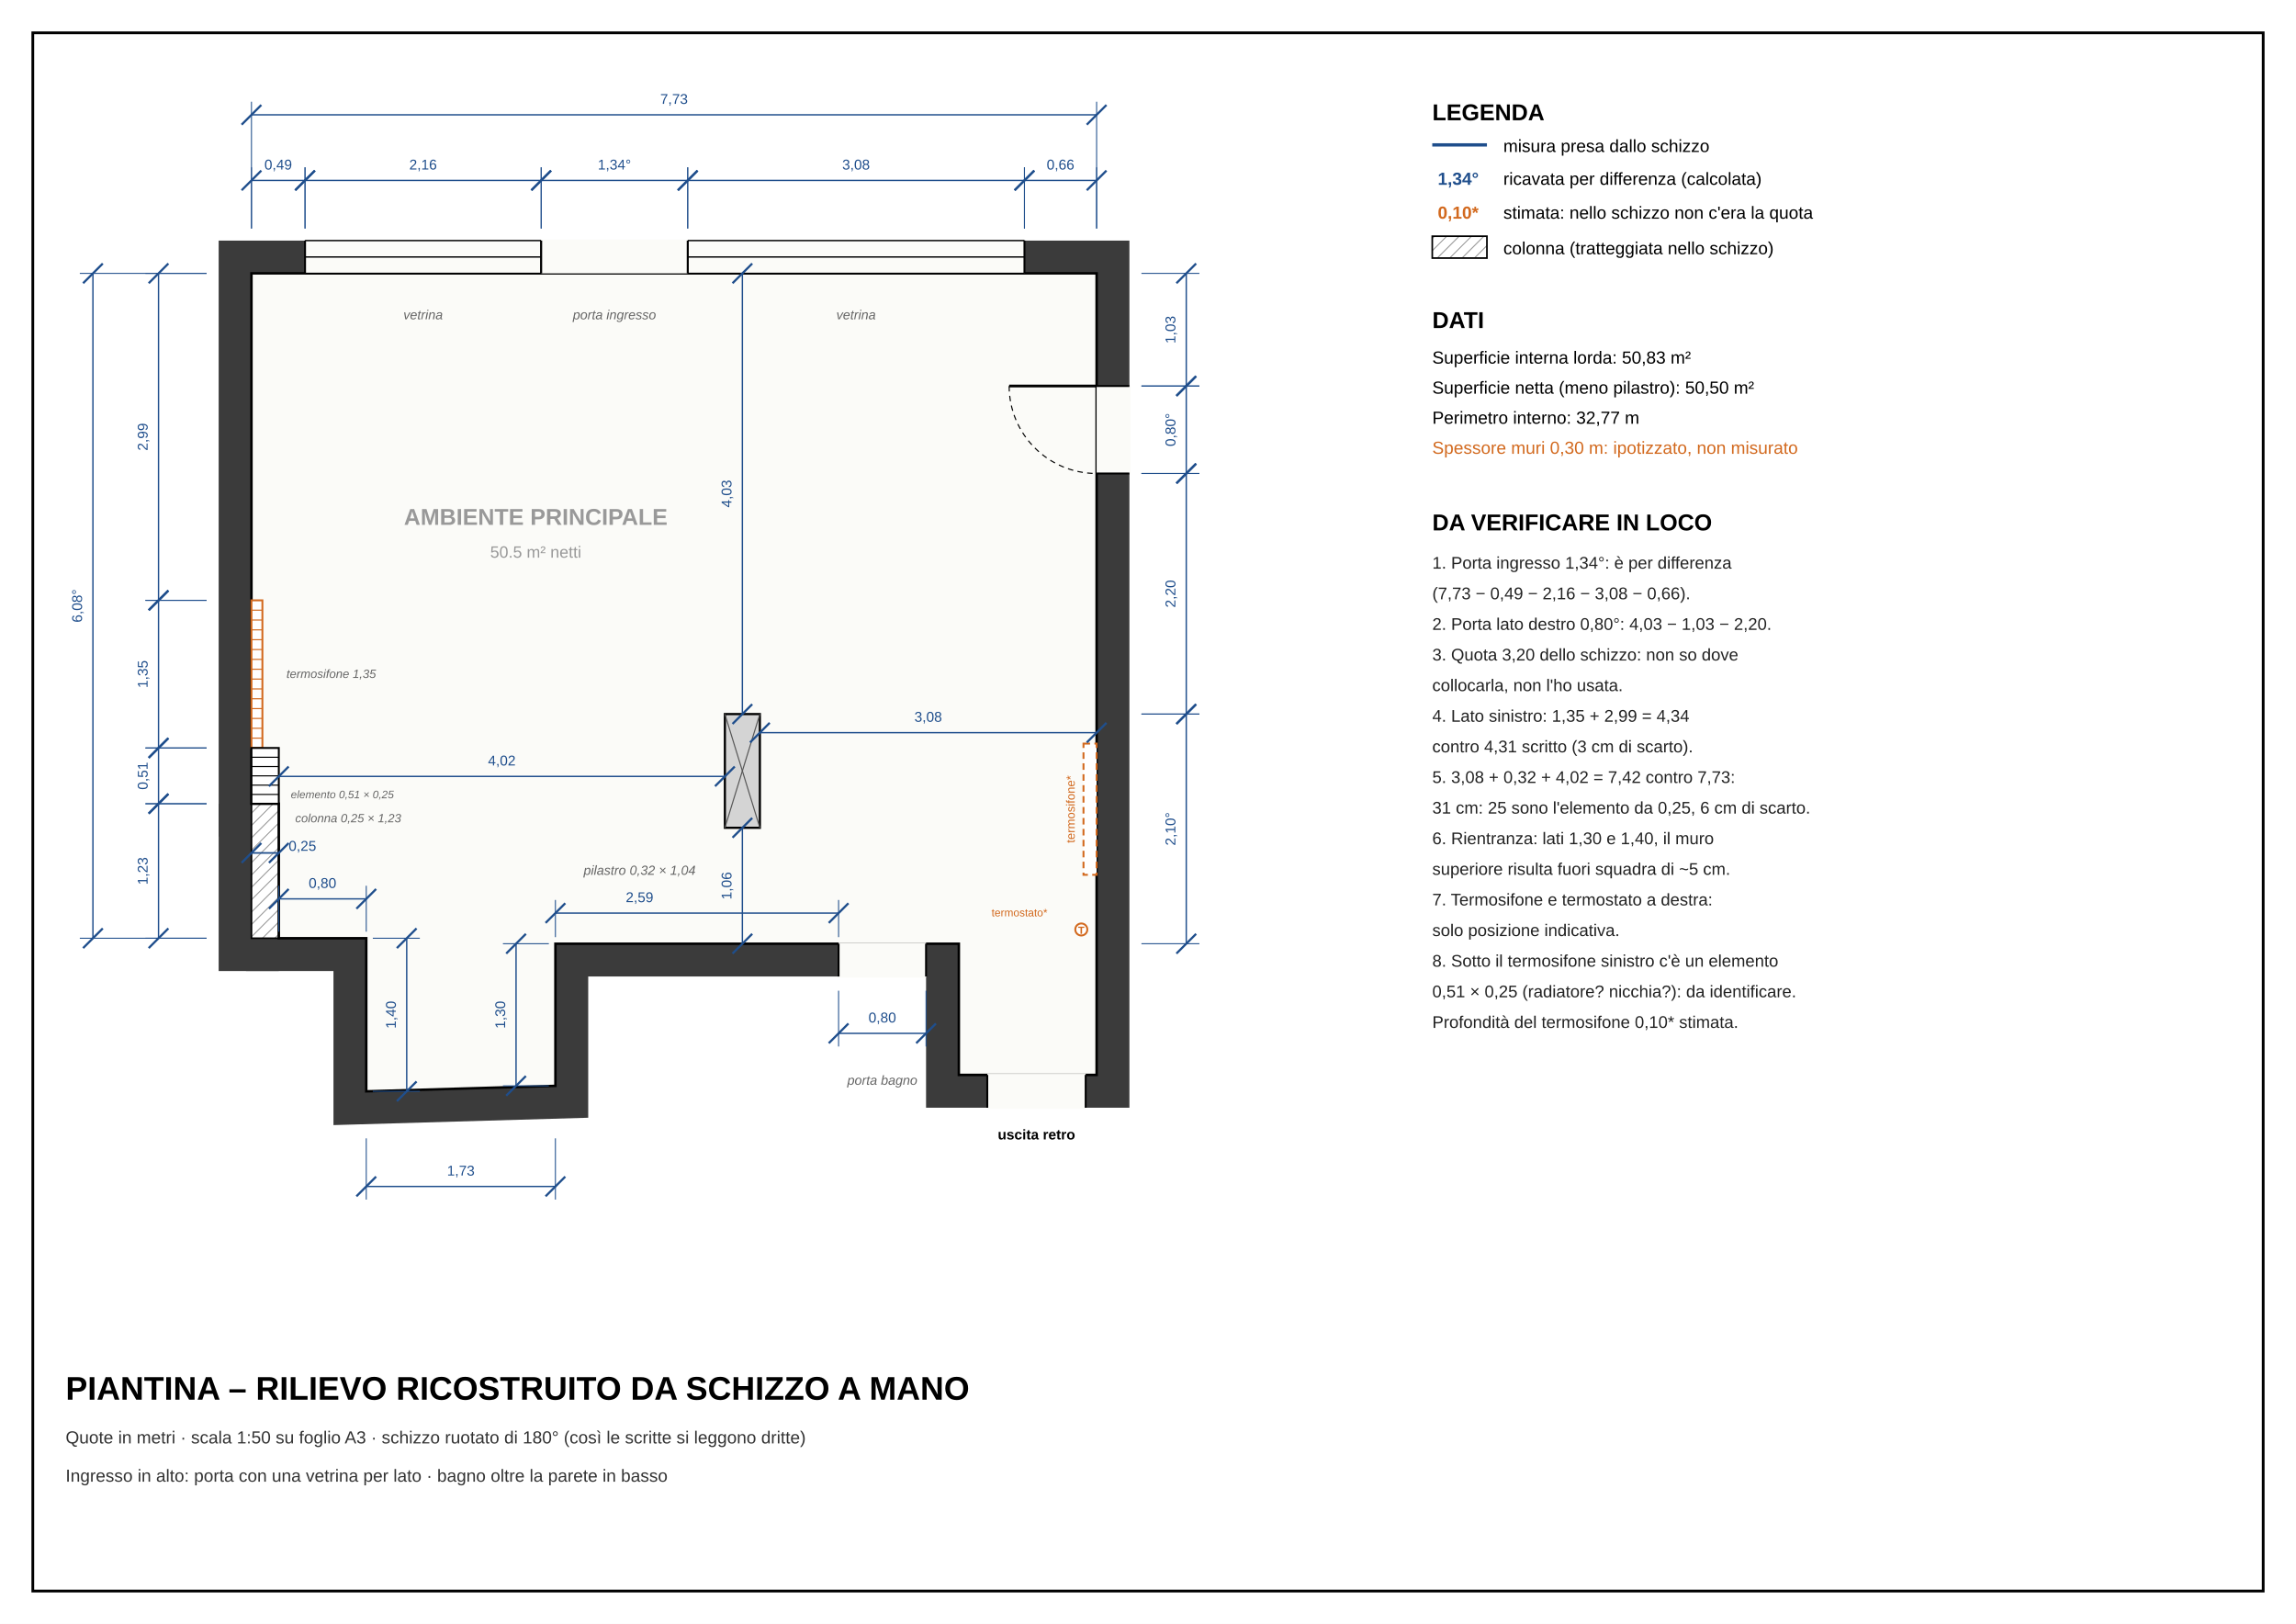
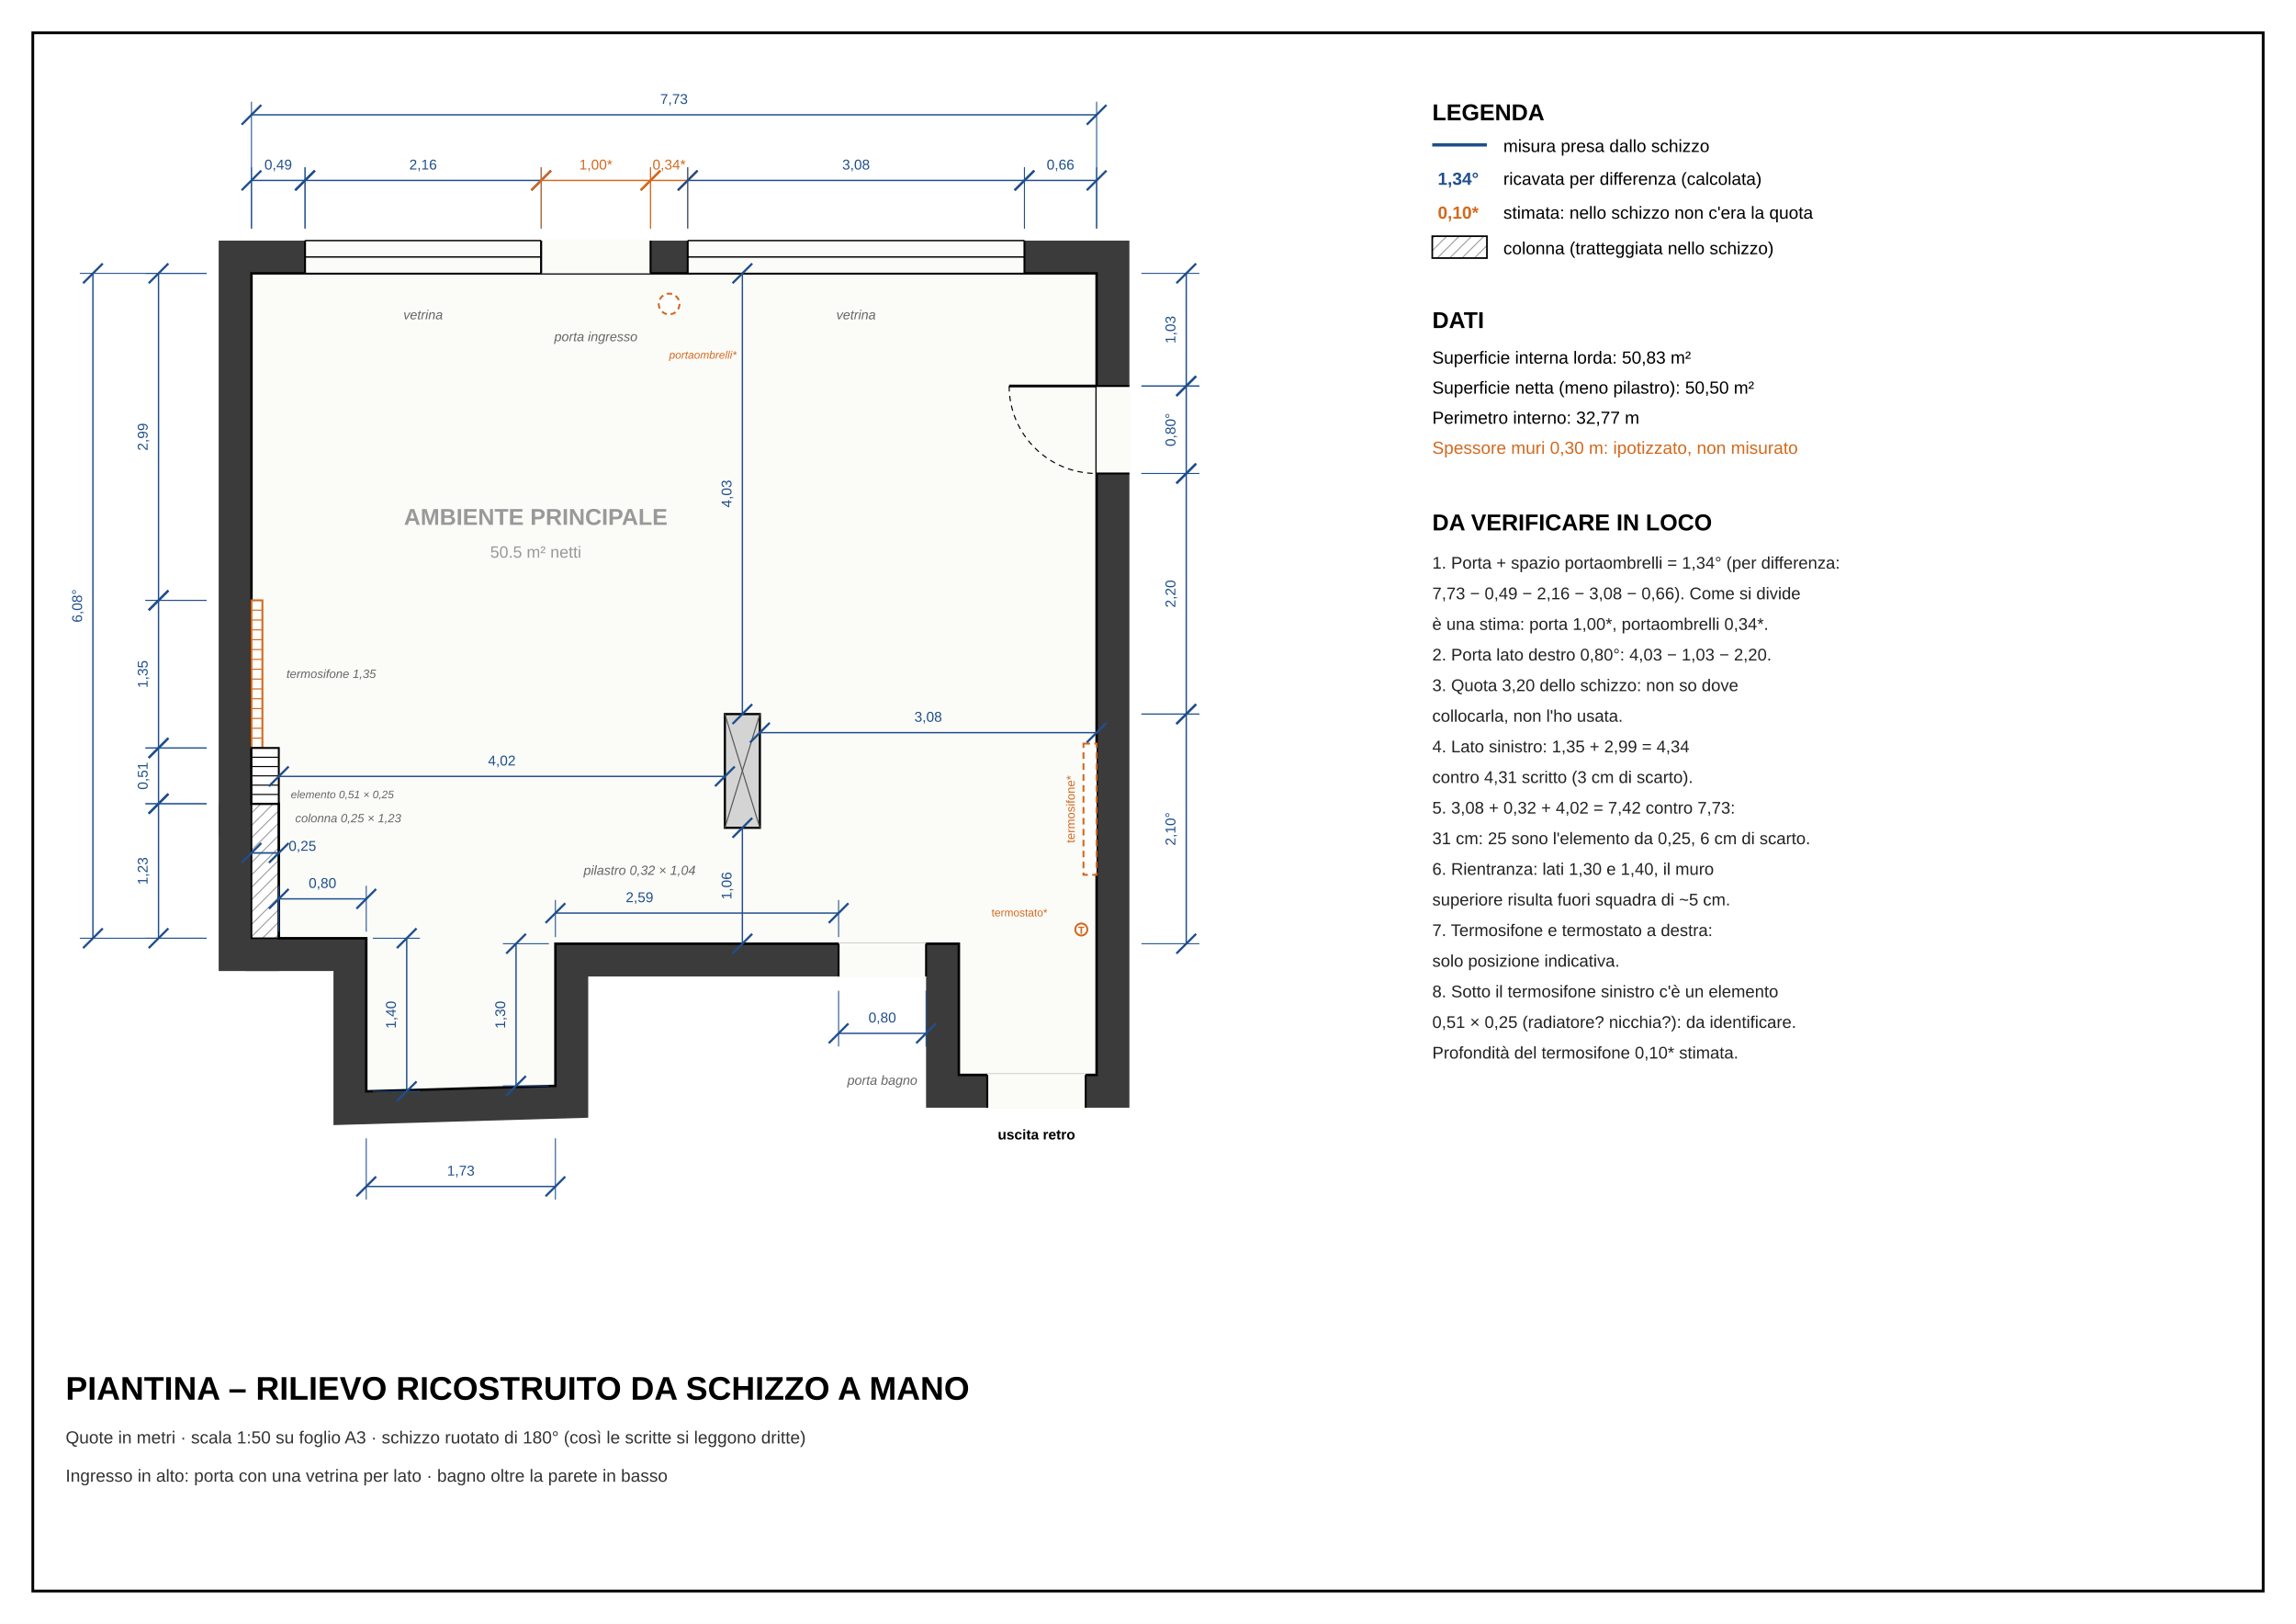
<svg xmlns="http://www.w3.org/2000/svg" width="420mm" height="297mm" viewBox="0 0 420 297" font-family="Arial, Helvetica, sans-serif">
  <defs>
    <pattern id="hatch" width="1.6" height="1.6" patternUnits="userSpaceOnUse" patternTransform="rotate(45)">
      <line x1="0" y1="0" x2="0" y2="1.6" stroke="#777" stroke-width="0.25" />
    </pattern>
  </defs>
  <rect width="420" height="297" fill="#ffffff" />
  <rect x="6" y="6" width="408" height="285" fill="none" stroke="#000" stroke-width="0.5" />
  <polygon points="46.00,50.00 200.60,50.00 200.60,196.60 175.40,196.60 175.40,172.60 101.60,172.60 101.60,198.60 67.00,199.60 67.00,171.60 51.00,171.60 51.00,147.00 46.00,147.00" fill="none" stroke="#3b3b3b" stroke-width="12.00" stroke-linejoin="miter" stroke-miterlimit="10" />
  <polygon points="46.00,50.00 200.60,50.00 200.60,196.60 175.40,196.60 175.40,172.60 101.60,172.60 101.60,198.60 67.00,199.60 67.00,171.60 51.00,171.60 51.00,147.00 46.00,147.00" fill="#fbfbf8" stroke="none" />
  <rect x="40.00" y="147.00" width="11.00" height="30.60" fill="#3b3b3b" stroke="none" stroke-width="0.25" />
  <rect x="46.00" y="147.00" width="5.00" height="24.60" fill="#fff" stroke="none" stroke-width="0.25" />
  <rect x="46.00" y="147.00" width="5.00" height="24.60" fill="url(#hatch)" stroke="#000" stroke-width="0.3" />
  <polygon points="46.00,50.00 200.60,50.00 200.60,196.60 175.40,196.60 175.40,172.60 101.60,172.60 101.60,198.60 67.00,199.60 67.00,171.60 51.00,171.60 51.00,147.00 46.00,147.00" fill="none" stroke="#000" stroke-width="0.45" stroke-linejoin="miter" />
  <rect x="55.80" y="43.80" width="43.20" height="6.20" fill="#fbfbf8" stroke="none" stroke-width="0.25" />
  <line x1="55.80" y1="44.00" x2="55.80" y2="50.00" stroke="#000" stroke-width="0.35" />
  <line x1="99.00" y1="44.00" x2="99.00" y2="50.00" stroke="#000" stroke-width="0.35" />
  <line x1="55.80" y1="44.00" x2="99.00" y2="44.00" stroke="#000" stroke-width="0.25" />
  <line x1="55.80" y1="47.00" x2="99.00" y2="47.00" stroke="#000" stroke-width="0.25" />
  <line x1="55.80" y1="50.00" x2="99.00" y2="50.00" stroke="#000" stroke-width="0.25" />
  <rect x="125.80" y="43.80" width="61.60" height="6.20" fill="#fbfbf8" stroke="none" stroke-width="0.25" />
  <line x1="125.80" y1="44.00" x2="125.80" y2="50.00" stroke="#000" stroke-width="0.35" />
  <line x1="187.40" y1="44.00" x2="187.40" y2="50.00" stroke="#000" stroke-width="0.35" />
  <line x1="125.80" y1="44.00" x2="187.40" y2="44.00" stroke="#000" stroke-width="0.25" />
  <line x1="125.80" y1="47.00" x2="187.40" y2="47.00" stroke="#000" stroke-width="0.25" />
  <line x1="125.80" y1="50.00" x2="187.40" y2="50.00" stroke="#000" stroke-width="0.25" />
-   <rect x="99.00" y="43.80" width="26.80" height="6.20" fill="#fbfbf8" stroke="none" stroke-width="0.25" />
+   <rect x="99.00" y="43.80" width="20.00" height="6.20" fill="#fbfbf8" stroke="none" stroke-width="0.25" />
  <line x1="99.00" y1="44.00" x2="99.00" y2="50.00" stroke="#000" stroke-width="0.35" />
-   <line x1="125.80" y1="44.00" x2="125.80" y2="50.00" stroke="#000" stroke-width="0.35" />
+   <line x1="119.00" y1="44.00" x2="119.00" y2="50.00" stroke="#000" stroke-width="0.35" />
+   <circle cx="122.40" cy="55.60" r="1.9" fill="#fff" stroke="#d2691e" stroke-width="0.35" stroke-dasharray="1 0.7" />
  <rect x="200.60" y="70.60" width="6.20" height="16.00" fill="#fbfbf8" stroke="none" stroke-width="0.25" />
  <line x1="200.60" y1="70.60" x2="206.60" y2="70.60" stroke="#000" stroke-width="0.35" />
  <line x1="200.60" y1="86.60" x2="206.60" y2="86.60" stroke="#000" stroke-width="0.35" />
  <line x1="200.60" y1="70.60" x2="184.60" y2="70.60" stroke="#000" stroke-width="0.5" />
  <path d="M 184.60 70.60 A 16.00 16.00 0 0 0 200.60 86.60" fill="none" stroke="#000" stroke-width="0.2" stroke-dasharray="1 0.8" />
  <rect x="153.40" y="172.40" width="16.00" height="6.40" fill="#fbfbf8" stroke="none" stroke-width="0.25" />
  <line x1="153.40" y1="172.60" x2="153.40" y2="178.60" stroke="#000" stroke-width="0.35" />
  <line x1="169.40" y1="172.60" x2="169.40" y2="178.60" stroke="#000" stroke-width="0.35" />
  <rect x="180.60" y="196.40" width="18.00" height="6.40" fill="#fbfbf8" stroke="none" stroke-width="0.25" />
  <line x1="180.60" y1="196.60" x2="180.60" y2="202.60" stroke="#000" stroke-width="0.35" />
  <line x1="198.60" y1="196.60" x2="198.60" y2="202.60" stroke="#000" stroke-width="0.35" />
  <rect x="180.60" y="196.40" width="18.00" height="6.40" fill="none" stroke="none" stroke-width="0.25" />
  <rect x="132.60" y="130.60" width="6.40" height="20.80" fill="#d4d4d4" stroke="#000" stroke-width="0.4" />
  <line x1="132.60" y1="130.60" x2="139.00" y2="151.40" stroke="#555" stroke-width="0.2" />
  <line x1="139.00" y1="130.60" x2="132.60" y2="151.40" stroke="#555" stroke-width="0.2" />
  <rect x="46.00" y="109.80" width="2.00" height="27.00" fill="#fff" stroke="#d2691e" stroke-width="0.35" />
  <line x1="46.00" y1="111.60" x2="48.00" y2="111.60" stroke="#d2691e" stroke-width="0.2" />
  <line x1="46.00" y1="113.40" x2="48.00" y2="113.40" stroke="#d2691e" stroke-width="0.2" />
  <line x1="46.00" y1="115.20" x2="48.00" y2="115.20" stroke="#d2691e" stroke-width="0.2" />
  <line x1="46.00" y1="117.00" x2="48.00" y2="117.00" stroke="#d2691e" stroke-width="0.2" />
  <line x1="46.00" y1="118.80" x2="48.00" y2="118.80" stroke="#d2691e" stroke-width="0.2" />
  <line x1="46.00" y1="120.60" x2="48.00" y2="120.60" stroke="#d2691e" stroke-width="0.2" />
  <line x1="46.00" y1="122.40" x2="48.00" y2="122.40" stroke="#d2691e" stroke-width="0.2" />
  <line x1="46.00" y1="124.20" x2="48.00" y2="124.20" stroke="#d2691e" stroke-width="0.2" />
  <line x1="46.00" y1="126.00" x2="48.00" y2="126.00" stroke="#d2691e" stroke-width="0.2" />
  <line x1="46.00" y1="127.80" x2="48.00" y2="127.80" stroke="#d2691e" stroke-width="0.2" />
  <line x1="46.00" y1="129.60" x2="48.00" y2="129.60" stroke="#d2691e" stroke-width="0.2" />
  <line x1="46.00" y1="131.40" x2="48.00" y2="131.40" stroke="#d2691e" stroke-width="0.2" />
  <line x1="46.00" y1="133.20" x2="48.00" y2="133.20" stroke="#d2691e" stroke-width="0.2" />
  <line x1="46.00" y1="135.00" x2="48.00" y2="135.00" stroke="#d2691e" stroke-width="0.2" />
  <rect x="46.00" y="136.80" width="5.00" height="10.20" fill="#fff" stroke="#000" stroke-width="0.35" />
  <line x1="46.00" y1="138.50" x2="51.00" y2="138.50" stroke="#000" stroke-width="0.2" />
  <line x1="46.00" y1="140.20" x2="51.00" y2="140.20" stroke="#000" stroke-width="0.2" />
  <line x1="46.00" y1="141.90" x2="51.00" y2="141.90" stroke="#000" stroke-width="0.2" />
  <line x1="46.00" y1="143.60" x2="51.00" y2="143.60" stroke="#000" stroke-width="0.2" />
  <line x1="46.00" y1="145.30" x2="51.00" y2="145.30" stroke="#000" stroke-width="0.2" />
  <rect x="198.20" y="136.00" width="2.40" height="24.00" fill="#fff" stroke="#d2691e" stroke-width="0.35" stroke-dasharray="1.2 0.8" />
  <text x="196.60" y="148.00" font-size="2.2" fill="#d2691e" text-anchor="middle" font-weight="normal" font-style="normal" transform="rotate(-90 196.60 148.00)">termosifone*</text>
  <circle cx="197.80" cy="170.00" r="1.1" fill="#fff" stroke="#d2691e" stroke-width="0.35" />
  <text x="197.80" y="170.80" font-size="1.9" fill="#d2691e" text-anchor="middle" font-weight="bold">T</text>
  <text x="191.60" y="167.60" font-size="2.0" fill="#d2691e" text-anchor="end" font-weight="normal" font-style="normal">termostato*</text>
  <text x="77.40" y="58.40" font-size="2.4" fill="#666666" text-anchor="middle" font-weight="normal" font-style="italic">vetrina</text>
  <text x="156.60" y="58.40" font-size="2.4" fill="#666666" text-anchor="middle" font-weight="normal" font-style="italic">vetrina</text>
-   <text x="112.40" y="58.40" font-size="2.4" fill="#666666" text-anchor="middle" font-weight="normal" font-style="italic">porta ingresso</text>
+   <text x="109.00" y="62.40" font-size="2.4" fill="#666666" text-anchor="middle" font-weight="normal" font-style="italic">porta ingresso</text>
+   <text x="122.40" y="65.60" font-size="2.0" fill="#d2691e" text-anchor="start" font-weight="normal" font-style="italic">portaombrelli*</text>
  <text x="117.00" y="160.00" font-size="2.4" fill="#666666" text-anchor="middle" font-weight="normal" font-style="italic">pilastro 0,32 × 1,04</text>
  <text x="52.40" y="124.00" font-size="2.2" fill="#666666" text-anchor="start" font-weight="normal" font-style="italic">termosifone 1,35</text>
  <text x="53.20" y="146.00" font-size="2.0" fill="#666666" text-anchor="start" font-weight="normal" font-style="italic">elemento 0,51 × 0,25</text>
  <text x="54.00" y="150.40" font-size="2.2" fill="#666666" text-anchor="start" font-weight="normal" font-style="italic">colonna 0,25 × 1,23</text>
  <text x="161.40" y="198.40" font-size="2.4" fill="#666666" text-anchor="middle" font-weight="normal" font-style="italic">porta bagno</text>
  <text x="189.60" y="208.40" font-size="2.6" fill="#000" text-anchor="middle" font-weight="bold" font-style="normal">uscita retro</text>
  <text x="98.00" y="96.00" font-size="4.2" fill="#999" text-anchor="middle" font-weight="bold" font-style="normal">AMBIENTE PRINCIPALE</text>
  <text x="98.00" y="102.00" font-size="3.0" fill="#999" text-anchor="middle" font-weight="normal" font-style="normal">50.5 m² netti</text>
  <line x1="46.00" y1="41.80" x2="46.00" y2="30.60" stroke="#1f4e8c" stroke-width="0.18" />
  <line x1="55.80" y1="41.80" x2="55.80" y2="30.60" stroke="#1f4e8c" stroke-width="0.18" />
  <line x1="46.00" y1="33.00" x2="55.80" y2="33.00" stroke="#1f4e8c" stroke-width="0.25" />
  <line x1="44.20" y1="34.80" x2="47.80" y2="31.20" stroke="#1f4e8c" stroke-width="0.4" />
  <line x1="54.00" y1="34.80" x2="57.60" y2="31.20" stroke="#1f4e8c" stroke-width="0.4" />
  <text x="50.90" y="31.00" font-size="2.6" fill="#1f4e8c" text-anchor="middle" font-weight="normal" font-style="normal">0,49</text>
  <line x1="55.80" y1="41.80" x2="55.80" y2="30.60" stroke="#1f4e8c" stroke-width="0.18" />
  <line x1="99.00" y1="41.80" x2="99.00" y2="30.60" stroke="#1f4e8c" stroke-width="0.18" />
  <line x1="55.80" y1="33.00" x2="99.00" y2="33.00" stroke="#1f4e8c" stroke-width="0.25" />
  <line x1="54.00" y1="34.80" x2="57.60" y2="31.20" stroke="#1f4e8c" stroke-width="0.4" />
  <line x1="97.20" y1="34.80" x2="100.80" y2="31.20" stroke="#1f4e8c" stroke-width="0.4" />
  <text x="77.40" y="31.00" font-size="2.6" fill="#1f4e8c" text-anchor="middle" font-weight="normal" font-style="normal">2,16</text>
-   <line x1="99.00" y1="41.80" x2="99.00" y2="30.60" stroke="#1f4e8c" stroke-width="0.18" />
-   <line x1="125.80" y1="41.80" x2="125.80" y2="30.60" stroke="#1f4e8c" stroke-width="0.18" />
-   <line x1="99.00" y1="33.00" x2="125.80" y2="33.00" stroke="#1f4e8c" stroke-width="0.25" />
-   <line x1="97.20" y1="34.80" x2="100.80" y2="31.20" stroke="#1f4e8c" stroke-width="0.4" />
-   <line x1="124.00" y1="34.80" x2="127.60" y2="31.20" stroke="#1f4e8c" stroke-width="0.4" />
-   <text x="112.40" y="31.00" font-size="2.6" fill="#1f4e8c" text-anchor="middle" font-weight="normal" font-style="normal">1,34°</text>
+   <line x1="99.00" y1="41.80" x2="99.00" y2="30.60" stroke="#d2691e" stroke-width="0.18" />
+   <line x1="119.00" y1="41.80" x2="119.00" y2="30.60" stroke="#d2691e" stroke-width="0.18" />
+   <line x1="99.00" y1="33.00" x2="119.00" y2="33.00" stroke="#d2691e" stroke-width="0.25" />
+   <line x1="97.20" y1="34.80" x2="100.80" y2="31.20" stroke="#d2691e" stroke-width="0.4" />
+   <line x1="117.20" y1="34.80" x2="120.80" y2="31.20" stroke="#d2691e" stroke-width="0.4" />
+   <text x="109.00" y="31.00" font-size="2.6" fill="#d2691e" text-anchor="middle" font-weight="normal" font-style="normal">1,00*</text>
+   <line x1="119.00" y1="41.80" x2="119.00" y2="30.60" stroke="#d2691e" stroke-width="0.18" />
+   <line x1="125.80" y1="41.80" x2="125.80" y2="30.60" stroke="#d2691e" stroke-width="0.18" />
+   <line x1="119.00" y1="33.00" x2="125.80" y2="33.00" stroke="#d2691e" stroke-width="0.25" />
+   <line x1="117.20" y1="34.80" x2="120.80" y2="31.20" stroke="#d2691e" stroke-width="0.4" />
+   <line x1="124.00" y1="34.80" x2="127.60" y2="31.20" stroke="#d2691e" stroke-width="0.4" />
+   <text x="122.40" y="31.00" font-size="2.6" fill="#d2691e" text-anchor="middle" font-weight="normal" font-style="normal">0,34*</text>
  <line x1="125.80" y1="41.80" x2="125.80" y2="30.60" stroke="#1f4e8c" stroke-width="0.18" />
  <line x1="187.40" y1="41.80" x2="187.40" y2="30.60" stroke="#1f4e8c" stroke-width="0.18" />
  <line x1="125.80" y1="33.00" x2="187.40" y2="33.00" stroke="#1f4e8c" stroke-width="0.25" />
  <line x1="124.00" y1="34.80" x2="127.60" y2="31.20" stroke="#1f4e8c" stroke-width="0.4" />
  <line x1="185.60" y1="34.80" x2="189.20" y2="31.20" stroke="#1f4e8c" stroke-width="0.4" />
  <text x="156.60" y="31.00" font-size="2.6" fill="#1f4e8c" text-anchor="middle" font-weight="normal" font-style="normal">3,08</text>
  <line x1="187.40" y1="41.80" x2="187.40" y2="30.60" stroke="#1f4e8c" stroke-width="0.18" />
  <line x1="200.60" y1="41.80" x2="200.60" y2="30.60" stroke="#1f4e8c" stroke-width="0.18" />
  <line x1="187.40" y1="33.00" x2="200.60" y2="33.00" stroke="#1f4e8c" stroke-width="0.25" />
  <line x1="185.60" y1="34.80" x2="189.20" y2="31.20" stroke="#1f4e8c" stroke-width="0.4" />
  <line x1="198.80" y1="34.80" x2="202.40" y2="31.20" stroke="#1f4e8c" stroke-width="0.4" />
  <text x="194.00" y="31.00" font-size="2.6" fill="#1f4e8c" text-anchor="middle" font-weight="normal" font-style="normal">0,66</text>
  <line x1="46.00" y1="41.80" x2="46.00" y2="18.60" stroke="#1f4e8c" stroke-width="0.18" />
  <line x1="200.60" y1="41.80" x2="200.60" y2="18.60" stroke="#1f4e8c" stroke-width="0.18" />
  <line x1="46.00" y1="21.00" x2="200.60" y2="21.00" stroke="#1f4e8c" stroke-width="0.25" />
  <line x1="44.20" y1="22.80" x2="47.80" y2="19.20" stroke="#1f4e8c" stroke-width="0.4" />
  <line x1="198.80" y1="22.80" x2="202.40" y2="19.20" stroke="#1f4e8c" stroke-width="0.4" />
  <text x="123.30" y="19.00" font-size="2.6" fill="#1f4e8c" text-anchor="middle" font-weight="normal" font-style="normal">7,73</text>
  <line x1="208.80" y1="50.00" x2="219.40" y2="50.00" stroke="#1f4e8c" stroke-width="0.18" />
  <line x1="208.80" y1="70.60" x2="219.40" y2="70.60" stroke="#1f4e8c" stroke-width="0.18" />
  <line x1="217.00" y1="50.00" x2="217.00" y2="70.60" stroke="#1f4e8c" stroke-width="0.25" />
  <line x1="215.20" y1="51.80" x2="218.80" y2="48.20" stroke="#1f4e8c" stroke-width="0.4" />
  <line x1="215.20" y1="72.40" x2="218.80" y2="68.80" stroke="#1f4e8c" stroke-width="0.4" />
  <text x="215.00" y="60.30" font-size="2.6" fill="#1f4e8c" text-anchor="middle" font-weight="normal" font-style="normal" transform="rotate(-90 215.00 60.30)">1,03</text>
  <line x1="208.80" y1="70.60" x2="219.40" y2="70.60" stroke="#1f4e8c" stroke-width="0.18" />
  <line x1="208.80" y1="86.60" x2="219.40" y2="86.60" stroke="#1f4e8c" stroke-width="0.18" />
  <line x1="217.00" y1="70.60" x2="217.00" y2="86.60" stroke="#1f4e8c" stroke-width="0.25" />
  <line x1="215.20" y1="72.40" x2="218.80" y2="68.80" stroke="#1f4e8c" stroke-width="0.4" />
  <line x1="215.20" y1="88.40" x2="218.80" y2="84.80" stroke="#1f4e8c" stroke-width="0.4" />
  <text x="215.00" y="78.60" font-size="2.6" fill="#1f4e8c" text-anchor="middle" font-weight="normal" font-style="normal" transform="rotate(-90 215.00 78.60)">0,80°</text>
  <line x1="208.80" y1="86.60" x2="219.40" y2="86.60" stroke="#1f4e8c" stroke-width="0.18" />
  <line x1="208.80" y1="130.60" x2="219.40" y2="130.60" stroke="#1f4e8c" stroke-width="0.18" />
  <line x1="217.00" y1="86.60" x2="217.00" y2="130.60" stroke="#1f4e8c" stroke-width="0.25" />
  <line x1="215.20" y1="88.40" x2="218.80" y2="84.80" stroke="#1f4e8c" stroke-width="0.4" />
  <line x1="215.20" y1="132.40" x2="218.80" y2="128.80" stroke="#1f4e8c" stroke-width="0.4" />
  <text x="215.00" y="108.60" font-size="2.6" fill="#1f4e8c" text-anchor="middle" font-weight="normal" font-style="normal" transform="rotate(-90 215.00 108.60)">2,20</text>
  <line x1="208.80" y1="130.60" x2="219.40" y2="130.60" stroke="#1f4e8c" stroke-width="0.18" />
  <line x1="208.80" y1="172.60" x2="219.40" y2="172.60" stroke="#1f4e8c" stroke-width="0.18" />
  <line x1="217.00" y1="130.60" x2="217.00" y2="172.60" stroke="#1f4e8c" stroke-width="0.25" />
  <line x1="215.20" y1="132.40" x2="218.80" y2="128.80" stroke="#1f4e8c" stroke-width="0.4" />
  <line x1="215.20" y1="174.40" x2="218.80" y2="170.80" stroke="#1f4e8c" stroke-width="0.4" />
  <text x="215.00" y="151.60" font-size="2.6" fill="#1f4e8c" text-anchor="middle" font-weight="normal" font-style="normal" transform="rotate(-90 215.00 151.60)">2,10°</text>
  <line x1="37.80" y1="50.00" x2="26.60" y2="50.00" stroke="#1f4e8c" stroke-width="0.18" />
  <line x1="37.80" y1="109.80" x2="26.60" y2="109.80" stroke="#1f4e8c" stroke-width="0.18" />
  <line x1="29.00" y1="50.00" x2="29.00" y2="109.80" stroke="#1f4e8c" stroke-width="0.25" />
  <line x1="27.20" y1="51.80" x2="30.80" y2="48.20" stroke="#1f4e8c" stroke-width="0.4" />
  <line x1="27.20" y1="111.60" x2="30.80" y2="108.00" stroke="#1f4e8c" stroke-width="0.4" />
  <text x="27.00" y="79.90" font-size="2.6" fill="#1f4e8c" text-anchor="middle" font-weight="normal" font-style="normal" transform="rotate(-90 27.00 79.90)">2,99</text>
  <line x1="37.80" y1="109.80" x2="26.60" y2="109.80" stroke="#1f4e8c" stroke-width="0.18" />
  <line x1="37.80" y1="136.80" x2="26.60" y2="136.80" stroke="#1f4e8c" stroke-width="0.18" />
  <line x1="29.00" y1="109.80" x2="29.00" y2="136.80" stroke="#1f4e8c" stroke-width="0.25" />
  <line x1="27.20" y1="111.60" x2="30.80" y2="108.00" stroke="#1f4e8c" stroke-width="0.4" />
  <line x1="27.20" y1="138.60" x2="30.80" y2="135.00" stroke="#1f4e8c" stroke-width="0.4" />
  <text x="27.00" y="123.30" font-size="2.6" fill="#1f4e8c" text-anchor="middle" font-weight="normal" font-style="normal" transform="rotate(-90 27.00 123.30)">1,35</text>
  <line x1="37.80" y1="136.80" x2="26.60" y2="136.80" stroke="#1f4e8c" stroke-width="0.18" />
  <line x1="37.80" y1="147.00" x2="26.60" y2="147.00" stroke="#1f4e8c" stroke-width="0.18" />
  <line x1="29.00" y1="136.80" x2="29.00" y2="147.00" stroke="#1f4e8c" stroke-width="0.25" />
  <line x1="27.20" y1="138.60" x2="30.80" y2="135.00" stroke="#1f4e8c" stroke-width="0.4" />
  <line x1="27.20" y1="148.80" x2="30.80" y2="145.20" stroke="#1f4e8c" stroke-width="0.4" />
  <text x="27.00" y="141.90" font-size="2.6" fill="#1f4e8c" text-anchor="middle" font-weight="normal" font-style="normal" transform="rotate(-90 27.00 141.90)">0,51</text>
  <line x1="37.80" y1="147.00" x2="26.60" y2="147.00" stroke="#1f4e8c" stroke-width="0.18" />
  <line x1="37.80" y1="171.60" x2="26.60" y2="171.60" stroke="#1f4e8c" stroke-width="0.18" />
  <line x1="29.00" y1="147.00" x2="29.00" y2="171.60" stroke="#1f4e8c" stroke-width="0.25" />
  <line x1="27.20" y1="148.80" x2="30.80" y2="145.20" stroke="#1f4e8c" stroke-width="0.4" />
  <line x1="27.20" y1="173.40" x2="30.80" y2="169.80" stroke="#1f4e8c" stroke-width="0.4" />
  <text x="27.00" y="159.30" font-size="2.6" fill="#1f4e8c" text-anchor="middle" font-weight="normal" font-style="normal" transform="rotate(-90 27.00 159.30)">1,23</text>
  <line x1="37.80" y1="50.00" x2="14.60" y2="50.00" stroke="#1f4e8c" stroke-width="0.18" />
  <line x1="37.80" y1="171.60" x2="14.60" y2="171.60" stroke="#1f4e8c" stroke-width="0.18" />
  <line x1="17.00" y1="50.00" x2="17.00" y2="171.60" stroke="#1f4e8c" stroke-width="0.25" />
  <line x1="15.20" y1="51.80" x2="18.80" y2="48.20" stroke="#1f4e8c" stroke-width="0.4" />
  <line x1="15.20" y1="173.40" x2="18.80" y2="169.80" stroke="#1f4e8c" stroke-width="0.4" />
  <text x="15.00" y="110.80" font-size="2.6" fill="#1f4e8c" text-anchor="middle" font-weight="normal" font-style="normal" transform="rotate(-90 15.00 110.80)">6,08°</text>
  <line x1="139.00" y1="134.00" x2="200.60" y2="134.00" stroke="#1f4e8c" stroke-width="0.25" />
  <line x1="137.20" y1="135.80" x2="140.80" y2="132.20" stroke="#1f4e8c" stroke-width="0.4" />
  <line x1="198.80" y1="135.80" x2="202.40" y2="132.20" stroke="#1f4e8c" stroke-width="0.4" />
  <text x="169.80" y="132.00" font-size="2.6" fill="#1f4e8c" text-anchor="middle" font-weight="normal" font-style="normal">3,08</text>
  <line x1="51.00" y1="142.00" x2="132.60" y2="142.00" stroke="#1f4e8c" stroke-width="0.25" />
  <line x1="49.20" y1="143.80" x2="52.80" y2="140.20" stroke="#1f4e8c" stroke-width="0.4" />
  <line x1="130.80" y1="143.80" x2="134.40" y2="140.20" stroke="#1f4e8c" stroke-width="0.4" />
  <text x="91.80" y="140.00" font-size="2.6" fill="#1f4e8c" text-anchor="middle" font-weight="normal" font-style="normal">4,02</text>
  <line x1="135.80" y1="50.00" x2="135.80" y2="130.60" stroke="#1f4e8c" stroke-width="0.25" />
  <line x1="134.00" y1="51.80" x2="137.60" y2="48.20" stroke="#1f4e8c" stroke-width="0.4" />
  <line x1="134.00" y1="132.40" x2="137.60" y2="128.80" stroke="#1f4e8c" stroke-width="0.4" />
  <text x="133.80" y="90.30" font-size="2.6" fill="#1f4e8c" text-anchor="middle" font-weight="normal" font-style="normal" transform="rotate(-90 133.80 90.30)">4,03</text>
  <line x1="135.80" y1="151.40" x2="135.80" y2="172.60" stroke="#1f4e8c" stroke-width="0.25" />
  <line x1="134.00" y1="153.20" x2="137.60" y2="149.60" stroke="#1f4e8c" stroke-width="0.4" />
  <line x1="134.00" y1="174.40" x2="137.60" y2="170.80" stroke="#1f4e8c" stroke-width="0.4" />
  <text x="133.80" y="162.00" font-size="2.6" fill="#1f4e8c" text-anchor="middle" font-weight="normal" font-style="normal" transform="rotate(-90 133.80 162.00)">1,06</text>
  <line x1="46.00" y1="156.00" x2="51.00" y2="156.00" stroke="#1f4e8c" stroke-width="0.3" />
  <line x1="44.20" y1="157.80" x2="47.80" y2="154.20" stroke="#1f4e8c" stroke-width="0.4" />
  <line x1="49.20" y1="157.80" x2="52.80" y2="154.20" stroke="#1f4e8c" stroke-width="0.4" />
  <text x="52.80" y="155.60" font-size="2.6" fill="#1f4e8c" text-anchor="start" font-weight="normal" font-style="normal">0,25</text>
  <line x1="51.00" y1="170.40" x2="51.00" y2="162.00" stroke="#1f4e8c" stroke-width="0.18" />
  <line x1="67.00" y1="170.40" x2="67.00" y2="162.00" stroke="#1f4e8c" stroke-width="0.18" />
  <line x1="51.00" y1="164.40" x2="67.00" y2="164.40" stroke="#1f4e8c" stroke-width="0.25" />
  <line x1="49.20" y1="166.20" x2="52.80" y2="162.60" stroke="#1f4e8c" stroke-width="0.4" />
  <line x1="65.20" y1="166.20" x2="68.80" y2="162.60" stroke="#1f4e8c" stroke-width="0.4" />
  <text x="59.00" y="162.40" font-size="2.6" fill="#1f4e8c" text-anchor="middle" font-weight="normal" font-style="normal">0,80</text>
  <line x1="101.60" y1="171.40" x2="101.60" y2="164.60" stroke="#1f4e8c" stroke-width="0.18" />
  <line x1="153.40" y1="171.40" x2="153.40" y2="164.60" stroke="#1f4e8c" stroke-width="0.18" />
  <line x1="101.60" y1="167.00" x2="153.40" y2="167.00" stroke="#1f4e8c" stroke-width="0.25" />
  <line x1="99.80" y1="168.80" x2="103.40" y2="165.20" stroke="#1f4e8c" stroke-width="0.4" />
  <line x1="151.60" y1="168.80" x2="155.20" y2="165.20" stroke="#1f4e8c" stroke-width="0.4" />
  <text x="117.00" y="165.00" font-size="2.6" fill="#1f4e8c" text-anchor="middle" font-weight="normal" font-style="normal">2,59</text>
  <line x1="68.20" y1="171.60" x2="76.80" y2="171.60" stroke="#1f4e8c" stroke-width="0.18" />
  <line x1="68.20" y1="199.60" x2="76.80" y2="199.60" stroke="#1f4e8c" stroke-width="0.18" />
  <line x1="74.40" y1="171.60" x2="74.40" y2="199.60" stroke="#1f4e8c" stroke-width="0.25" />
  <line x1="72.60" y1="173.40" x2="76.20" y2="169.80" stroke="#1f4e8c" stroke-width="0.4" />
  <line x1="72.60" y1="201.40" x2="76.20" y2="197.80" stroke="#1f4e8c" stroke-width="0.4" />
  <text x="72.40" y="185.60" font-size="2.6" fill="#1f4e8c" text-anchor="middle" font-weight="normal" font-style="normal" transform="rotate(-90 72.40 185.60)">1,40</text>
  <line x1="100.40" y1="172.60" x2="92.00" y2="172.60" stroke="#1f4e8c" stroke-width="0.18" />
  <line x1="100.40" y1="198.60" x2="92.00" y2="198.60" stroke="#1f4e8c" stroke-width="0.18" />
  <line x1="94.40" y1="172.60" x2="94.40" y2="198.60" stroke="#1f4e8c" stroke-width="0.25" />
  <line x1="92.60" y1="174.40" x2="96.20" y2="170.80" stroke="#1f4e8c" stroke-width="0.4" />
  <line x1="92.60" y1="200.40" x2="96.20" y2="196.80" stroke="#1f4e8c" stroke-width="0.4" />
  <text x="92.40" y="185.60" font-size="2.6" fill="#1f4e8c" text-anchor="middle" font-weight="normal" font-style="normal" transform="rotate(-90 92.40 185.60)">1,30</text>
  <line x1="67.00" y1="208.20" x2="67.00" y2="219.40" stroke="#1f4e8c" stroke-width="0.18" />
  <line x1="101.60" y1="208.20" x2="101.60" y2="219.40" stroke="#1f4e8c" stroke-width="0.18" />
  <line x1="67.00" y1="217.00" x2="101.60" y2="217.00" stroke="#1f4e8c" stroke-width="0.25" />
  <line x1="65.20" y1="218.80" x2="68.80" y2="215.20" stroke="#1f4e8c" stroke-width="0.4" />
  <line x1="99.80" y1="218.80" x2="103.40" y2="215.20" stroke="#1f4e8c" stroke-width="0.4" />
  <text x="84.30" y="215.00" font-size="2.6" fill="#1f4e8c" text-anchor="middle" font-weight="normal" font-style="normal">1,73</text>
  <line x1="153.40" y1="181.20" x2="153.40" y2="191.40" stroke="#1f4e8c" stroke-width="0.18" />
  <line x1="169.40" y1="181.20" x2="169.40" y2="191.40" stroke="#1f4e8c" stroke-width="0.18" />
  <line x1="153.40" y1="189.00" x2="169.40" y2="189.00" stroke="#1f4e8c" stroke-width="0.25" />
  <line x1="151.60" y1="190.80" x2="155.20" y2="187.20" stroke="#1f4e8c" stroke-width="0.4" />
  <line x1="167.60" y1="190.80" x2="171.20" y2="187.20" stroke="#1f4e8c" stroke-width="0.4" />
  <text x="161.40" y="187.00" font-size="2.6" fill="#1f4e8c" text-anchor="middle" font-weight="normal" font-style="normal">0,80</text>
  <text x="12.00" y="256.00" font-size="6.0" fill="#000" text-anchor="start" font-weight="bold">PIANTINA – RILIEVO RICOSTRUITO DA SCHIZZO A MANO</text>
  <text x="12.00" y="264.00" font-size="3.2" fill="#333" text-anchor="start" font-weight="normal">Quote in metri · scala 1:50 su foglio A3 · schizzo ruotato di 180° (così le scritte si leggono dritte)</text>
  <text x="12.00" y="271.00" font-size="3.2" fill="#333" text-anchor="start" font-weight="normal">Ingresso in alto: porta con una vetrina per lato · bagno oltre la parete in basso</text>
  <text x="262.00" y="22.00" font-size="4.2" fill="#000" text-anchor="start" font-weight="bold">LEGENDA</text>
  <line x1="262" y1="26.5" x2="272" y2="26.5" stroke="#1f4e8c" stroke-width="0.6" />
  <text x="275.00" y="27.80" font-size="3.2" fill="#000" text-anchor="start" font-weight="normal">misura presa dallo schizzo</text>
  <text x="263.00" y="33.80" font-size="3.2" fill="#1f4e8c" text-anchor="start" font-weight="bold">1,34°</text>
  <text x="275.00" y="33.80" font-size="3.2" fill="#000" text-anchor="start" font-weight="normal">ricavata per differenza (calcolata)</text>
  <text x="263.00" y="40.00" font-size="3.2" fill="#d2691e" text-anchor="start" font-weight="bold">0,10*</text>
  <text x="275.00" y="40.00" font-size="3.2" fill="#000" text-anchor="start" font-weight="normal">stimata: nello schizzo non c'era la quota</text>
  <rect x="262" y="43.2" width="10" height="4" fill="url(#hatch)" stroke="#000" stroke-width="0.3" />
  <text x="275.00" y="46.50" font-size="3.2" fill="#000" text-anchor="start" font-weight="normal">colonna (tratteggiata nello schizzo)</text>
  <text x="262.00" y="60.00" font-size="4.2" fill="#000" text-anchor="start" font-weight="bold">DATI</text>
  <text x="262.00" y="66.50" font-size="3.2" fill="#000" text-anchor="start" font-weight="normal">Superficie interna lorda: 50,83 m²</text>
  <text x="262.00" y="72.00" font-size="3.2" fill="#000" text-anchor="start" font-weight="normal">Superficie netta (meno pilastro): 50,50 m²</text>
  <text x="262.00" y="77.50" font-size="3.2" fill="#000" text-anchor="start" font-weight="normal">Perimetro interno: 32,77 m</text>
  <text x="262.00" y="83.00" font-size="3.2" fill="#d2691e" text-anchor="start" font-weight="normal">Spessore muri 0,30 m: ipotizzato, non misurato</text>
  <text x="262.00" y="97.00" font-size="4.2" fill="#000" text-anchor="start" font-weight="bold">DA VERIFICARE IN LOCO</text>
-   <text x="262.00" y="104.00" font-size="3.1" fill="#222" text-anchor="start" font-weight="normal">1. Porta ingresso 1,34°: è per differenza</text>
-   <text x="262.00" y="109.60" font-size="3.1" fill="#222" text-anchor="start" font-weight="normal">    (7,73 − 0,49 − 2,16 − 3,08 − 0,66).</text>
-   <text x="262.00" y="115.20" font-size="3.1" fill="#222" text-anchor="start" font-weight="normal">2. Porta lato destro 0,80°: 4,03 − 1,03 − 2,20.</text>
-   <text x="262.00" y="120.80" font-size="3.1" fill="#222" text-anchor="start" font-weight="normal">3. Quota 3,20 dello schizzo: non so dove</text>
-   <text x="262.00" y="126.40" font-size="3.1" fill="#222" text-anchor="start" font-weight="normal">    collocarla, non l'ho usata.</text>
-   <text x="262.00" y="132.00" font-size="3.1" fill="#222" text-anchor="start" font-weight="normal">4. Lato sinistro: 1,35 + 2,99 = 4,34</text>
-   <text x="262.00" y="137.60" font-size="3.1" fill="#222" text-anchor="start" font-weight="normal">    contro 4,31 scritto (3 cm di scarto).</text>
-   <text x="262.00" y="143.20" font-size="3.1" fill="#222" text-anchor="start" font-weight="normal">5. 3,08 + 0,32 + 4,02 = 7,42 contro 7,73:</text>
-   <text x="262.00" y="148.80" font-size="3.1" fill="#222" text-anchor="start" font-weight="normal">    31 cm: 25 sono l'elemento da 0,25, 6 cm di scarto.</text>
-   <text x="262.00" y="154.40" font-size="3.1" fill="#222" text-anchor="start" font-weight="normal">6. Rientranza: lati 1,30 e 1,40, il muro</text>
-   <text x="262.00" y="160.00" font-size="3.1" fill="#222" text-anchor="start" font-weight="normal">    superiore risulta fuori squadra di ~5 cm.</text>
-   <text x="262.00" y="165.60" font-size="3.1" fill="#222" text-anchor="start" font-weight="normal">7. Termosifone e termostato a destra:</text>
-   <text x="262.00" y="171.20" font-size="3.1" fill="#222" text-anchor="start" font-weight="normal">    solo posizione indicativa.</text>
-   <text x="262.00" y="176.80" font-size="3.1" fill="#222" text-anchor="start" font-weight="normal">8. Sotto il termosifone sinistro c'è un elemento</text>
-   <text x="262.00" y="182.40" font-size="3.1" fill="#222" text-anchor="start" font-weight="normal">    0,51 × 0,25 (radiatore? nicchia?): da identificare.</text>
-   <text x="262.00" y="188.00" font-size="3.1" fill="#222" text-anchor="start" font-weight="normal">    Profondità del termosifone 0,10* stimata.</text>
+   <text x="262.00" y="104.00" font-size="3.1" fill="#222" text-anchor="start" font-weight="normal">1. Porta + spazio portaombrelli = 1,34° (per differenza:</text>
+   <text x="262.00" y="109.60" font-size="3.1" fill="#222" text-anchor="start" font-weight="normal">    7,73 − 0,49 − 2,16 − 3,08 − 0,66). Come si divide</text>
+   <text x="262.00" y="115.20" font-size="3.1" fill="#222" text-anchor="start" font-weight="normal">    è una stima: porta 1,00*, portaombrelli 0,34*.</text>
+   <text x="262.00" y="120.80" font-size="3.1" fill="#222" text-anchor="start" font-weight="normal">2. Porta lato destro 0,80°: 4,03 − 1,03 − 2,20.</text>
+   <text x="262.00" y="126.40" font-size="3.1" fill="#222" text-anchor="start" font-weight="normal">3. Quota 3,20 dello schizzo: non so dove</text>
+   <text x="262.00" y="132.00" font-size="3.1" fill="#222" text-anchor="start" font-weight="normal">    collocarla, non l'ho usata.</text>
+   <text x="262.00" y="137.60" font-size="3.1" fill="#222" text-anchor="start" font-weight="normal">4. Lato sinistro: 1,35 + 2,99 = 4,34</text>
+   <text x="262.00" y="143.20" font-size="3.1" fill="#222" text-anchor="start" font-weight="normal">    contro 4,31 scritto (3 cm di scarto).</text>
+   <text x="262.00" y="148.80" font-size="3.1" fill="#222" text-anchor="start" font-weight="normal">5. 3,08 + 0,32 + 4,02 = 7,42 contro 7,73:</text>
+   <text x="262.00" y="154.40" font-size="3.1" fill="#222" text-anchor="start" font-weight="normal">    31 cm: 25 sono l'elemento da 0,25, 6 cm di scarto.</text>
+   <text x="262.00" y="160.00" font-size="3.1" fill="#222" text-anchor="start" font-weight="normal">6. Rientranza: lati 1,30 e 1,40, il muro</text>
+   <text x="262.00" y="165.60" font-size="3.1" fill="#222" text-anchor="start" font-weight="normal">    superiore risulta fuori squadra di ~5 cm.</text>
+   <text x="262.00" y="171.20" font-size="3.1" fill="#222" text-anchor="start" font-weight="normal">7. Termosifone e termostato a destra:</text>
+   <text x="262.00" y="176.80" font-size="3.1" fill="#222" text-anchor="start" font-weight="normal">    solo posizione indicativa.</text>
+   <text x="262.00" y="182.40" font-size="3.1" fill="#222" text-anchor="start" font-weight="normal">8. Sotto il termosifone sinistro c'è un elemento</text>
+   <text x="262.00" y="188.00" font-size="3.1" fill="#222" text-anchor="start" font-weight="normal">    0,51 × 0,25 (radiatore? nicchia?): da identificare.</text>
+   <text x="262.00" y="193.60" font-size="3.1" fill="#222" text-anchor="start" font-weight="normal">    Profondità del termosifone 0,10* stimata.</text>
</svg>
